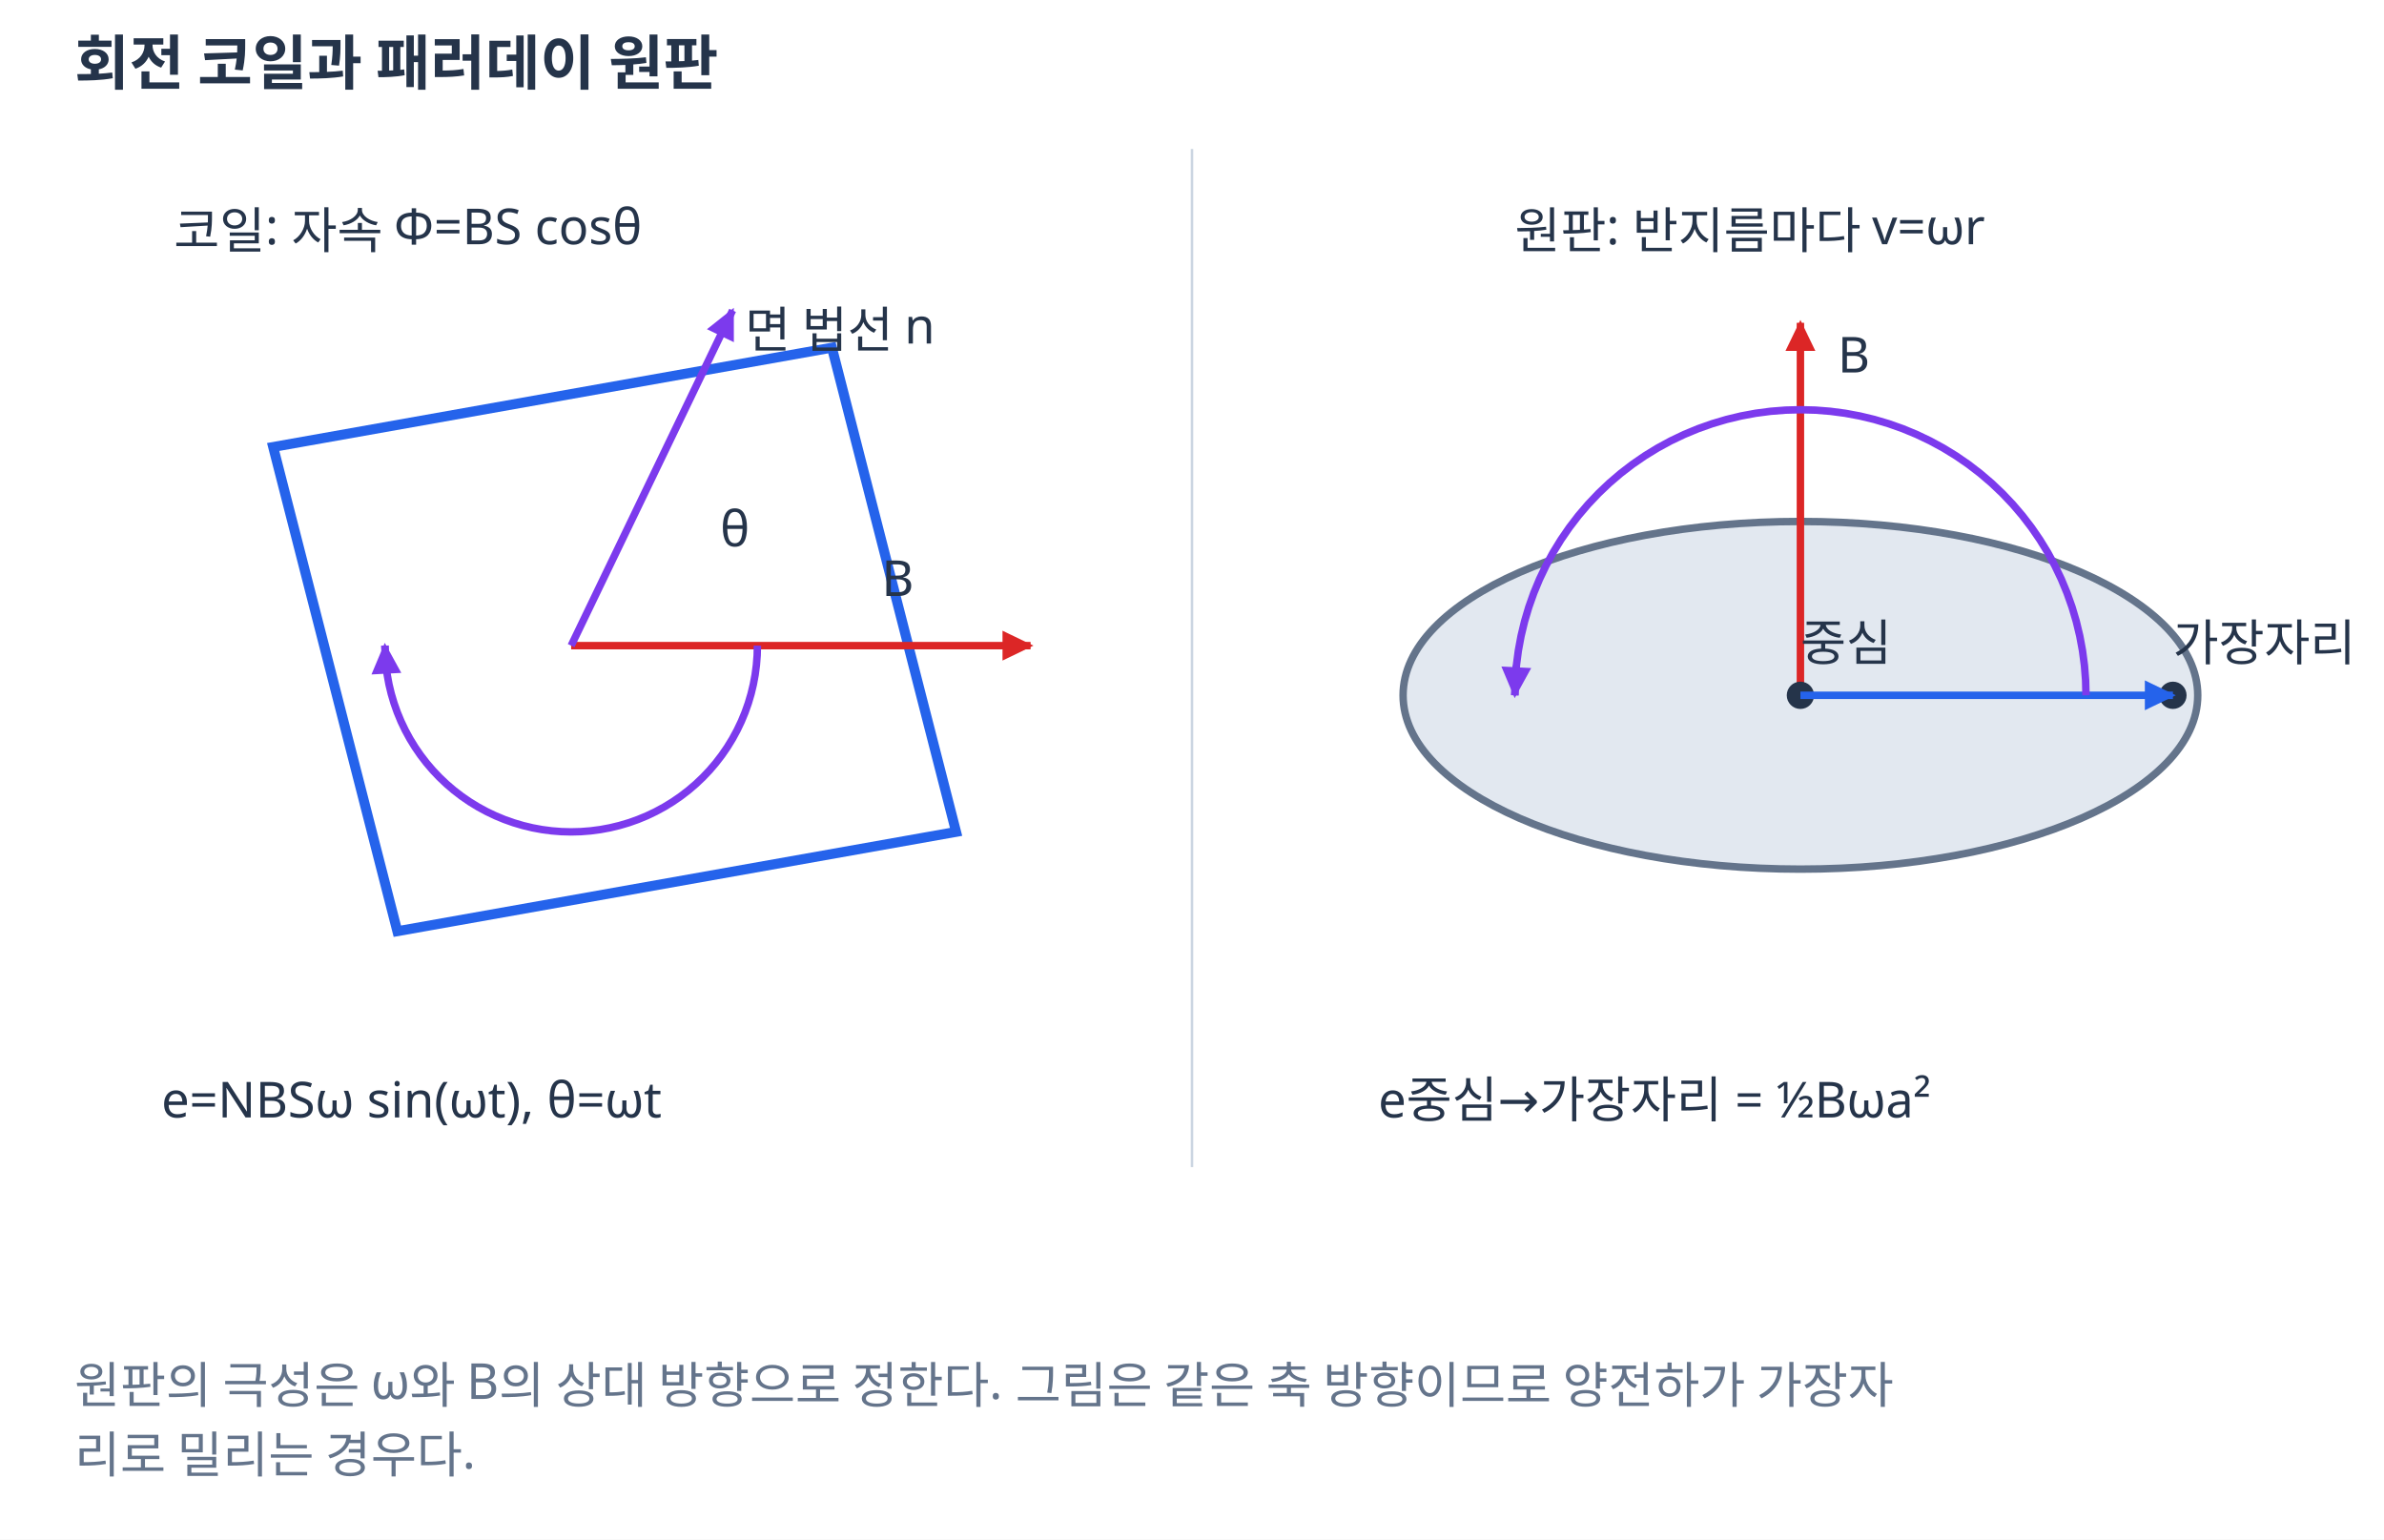
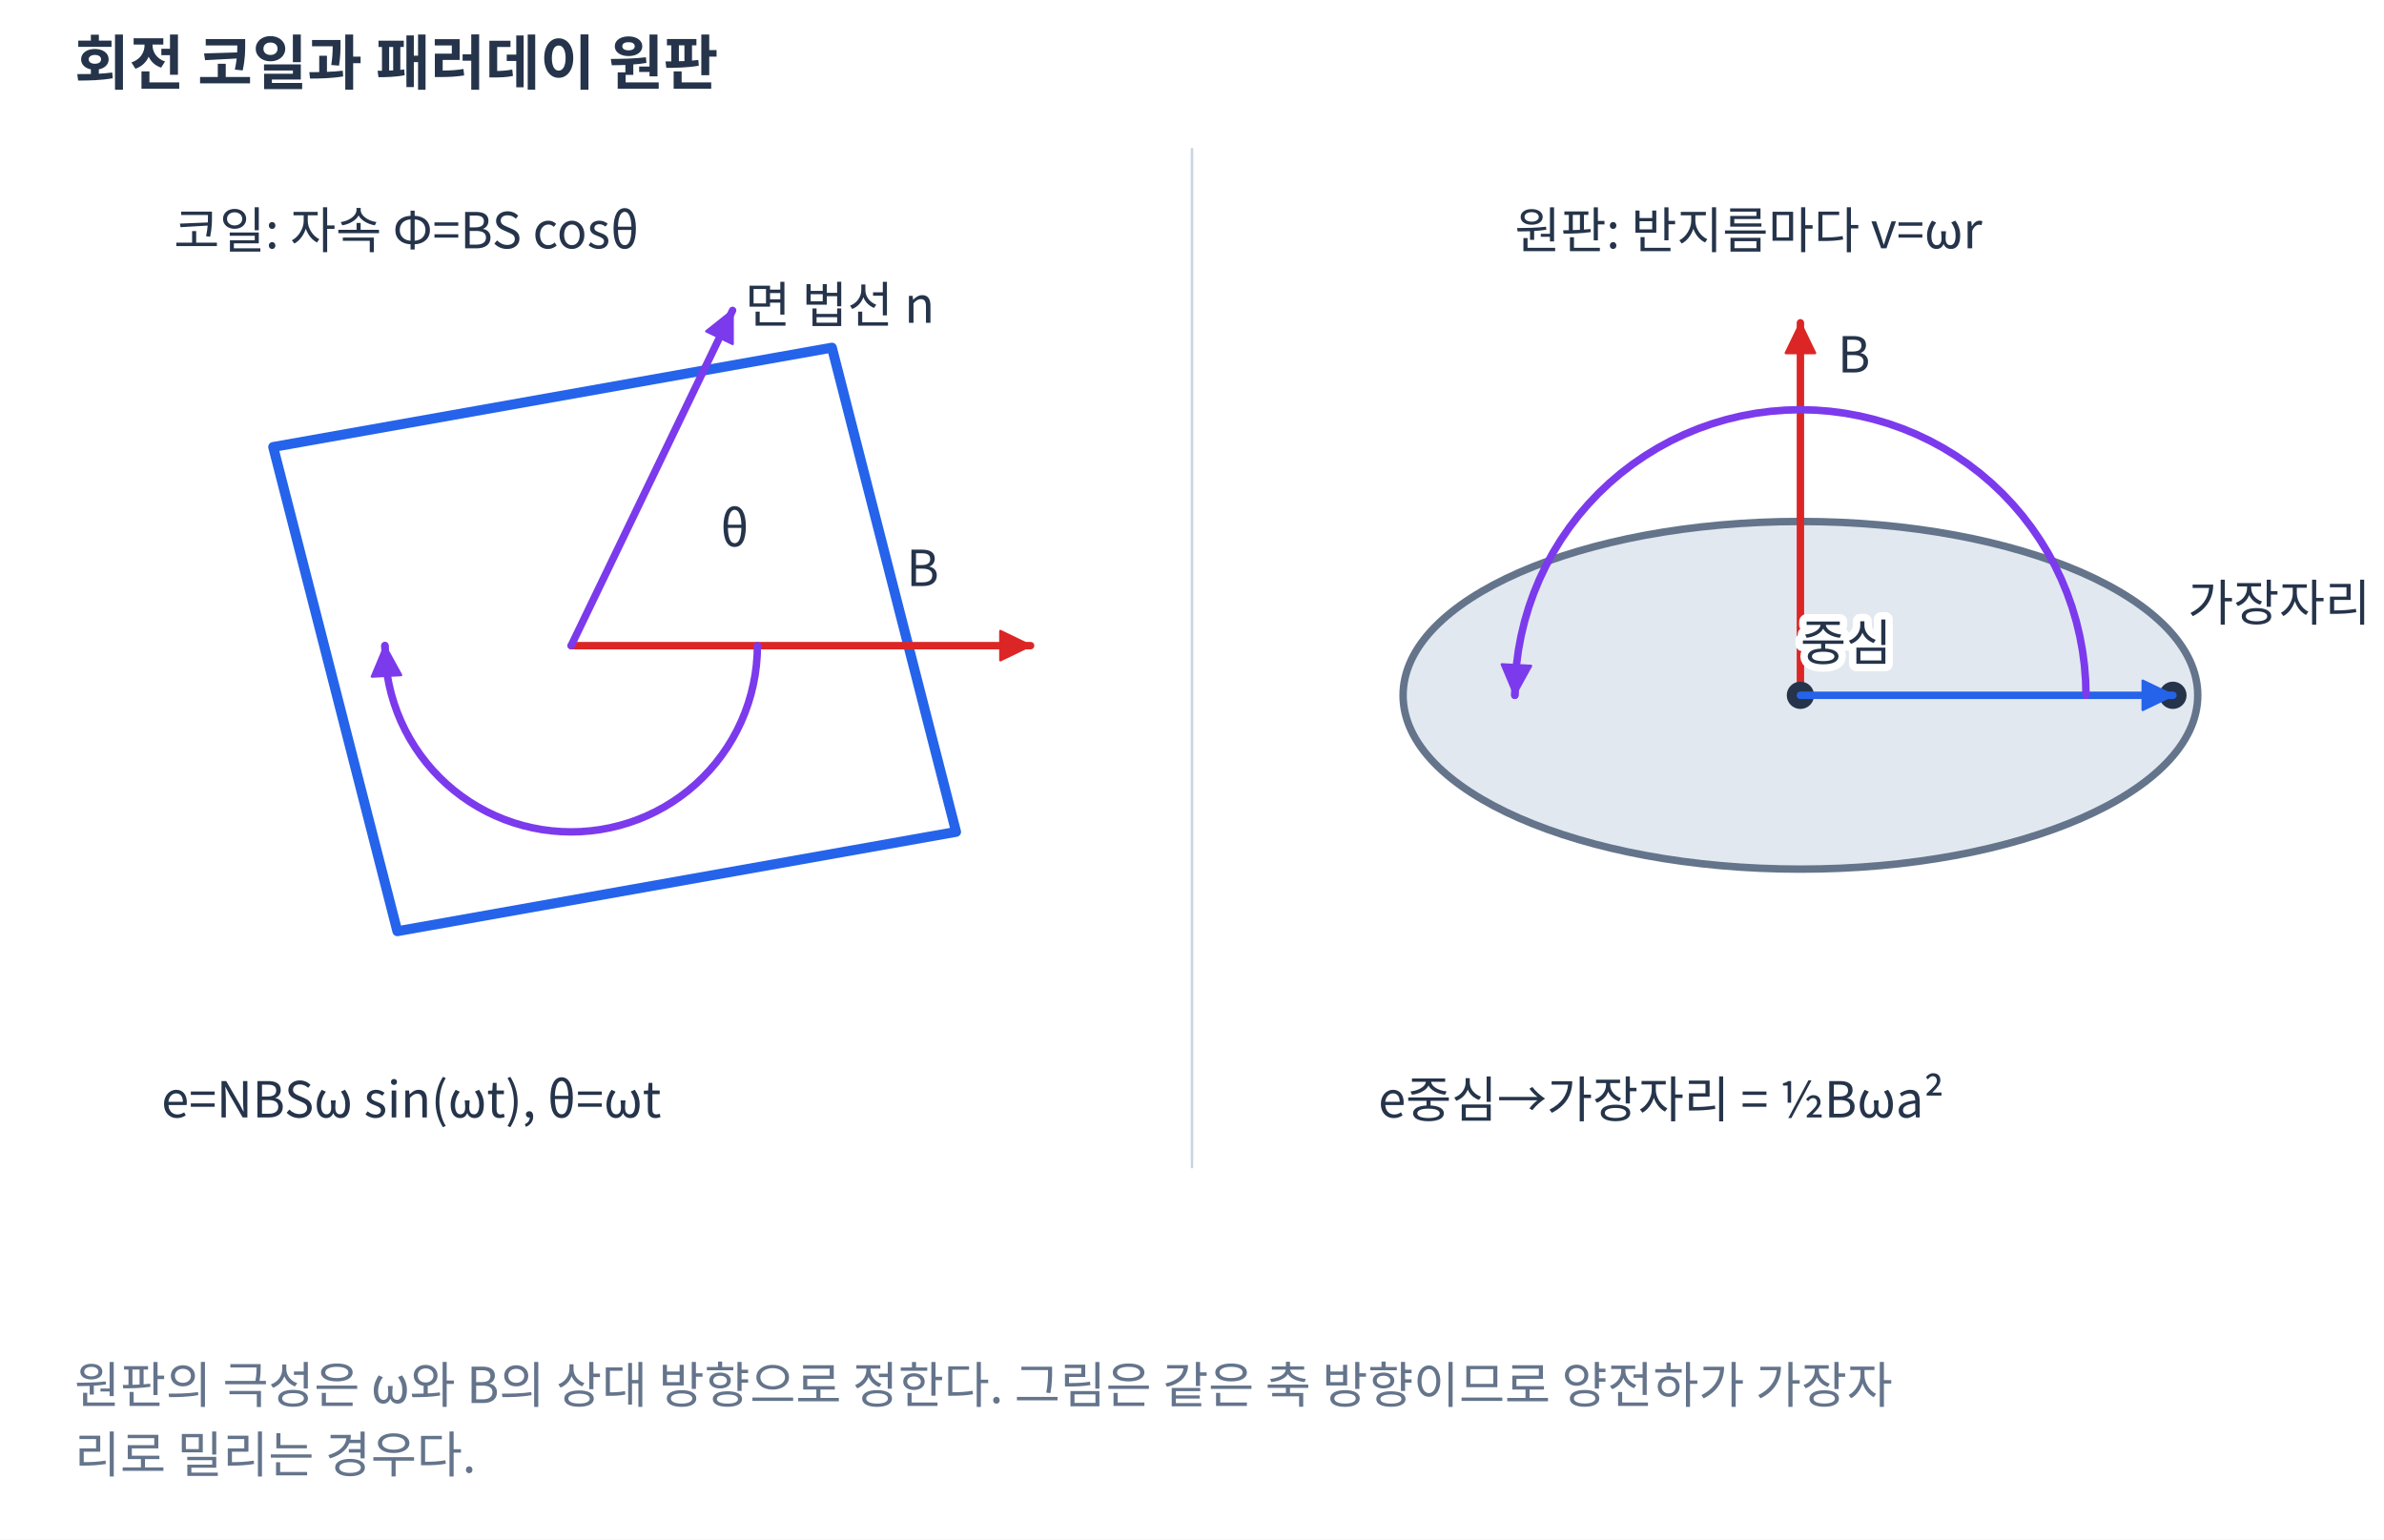
<svg xmlns="http://www.w3.org/2000/svg" width="960" height="620" viewBox="0 0 960 620">
  <rect width="100%" height="100%" fill="white" />
-   <text x="30" y="34" font-family="Noto, Noto Sans KR, Malgun Gothic, sans-serif" font-size="24" fill="#25344A" text-anchor="start" font-weight="700">회전 코일과 패러데이 원판</text>
-   <line x1="480" y1="60" x2="480" y2="470" stroke="#CBD5E1" stroke-width="1" />
-   <polygon points="110,180 335,140 385,335 160,375" stroke="#2563EB" stroke-width="4" fill="none" />
-   <line x1="230" y1="260" x2="415" y2="260" stroke="#DC2626" stroke-width="3" />
-   <polygon points="415,260 404.195,265.22 404.195,254.78" stroke="#DC2626" stroke-width="1" fill="#DC2626" />
-   <line x1="230" y1="260" x2="295" y2="125" stroke="#7C3AED" stroke-width="3" />
-   <polygon points="295,125 295.015,137 285.61,132.471" stroke="#7C3AED" stroke-width="1" fill="#7C3AED" />
-   <text x="355" y="240" font-family="Noto, Noto Sans KR, Malgun Gothic, sans-serif" font-size="20" fill="#25344A" text-anchor="start" font-weight="400">B</text>
-   <text x="300" y="140" font-family="Noto, Noto Sans KR, Malgun Gothic, sans-serif" font-size="20" fill="#25344A" text-anchor="start" font-weight="400">면 법선 n</text>
-   <text x="290" y="220" font-family="Noto, Noto Sans KR, Malgun Gothic, sans-serif" font-size="20" fill="#25344A" text-anchor="start" font-weight="400">θ</text>
-   <polyline points="305.0,260.0 304.897,263.925 304.589,267.84 304.077,271.733 303.361,275.593 302.444,279.411 301.329,283.176 300.019,286.878 298.516,290.505 296.825,294.049 294.952,297.5 292.9,300.848 290.676,304.084 288.286,307.199 285.736,310.185 283.033,313.033 280.185,315.736 277.199,318.286 274.084,320.676 270.848,322.9 267.5,324.952 264.049,326.825 260.505,328.516 256.878,330.019 253.176,331.329 249.411,332.444 245.593,333.361 241.733,334.077 237.84,334.589 233.925,334.897 230,335.0 226.075,334.897 222.16,334.589 218.267,334.077 214.407,333.361 210.589,332.444 206.824,331.329 203.122,330.019 199.495,328.516 195.951,326.825 192.5,324.952 189.152,322.9 185.916,320.676 182.801,318.286 179.815,315.736 176.967,313.033 174.264,310.185 171.714,307.199 169.324,304.084 167.1,300.848 165.048,297.5 163.175,294.049 161.484,290.505 159.981,286.878 158.671,283.176 157.556,279.411 156.639,275.593 155.923,271.733 155.411,267.84 155.103,263.925 155.0,260" stroke="#7C3AED" stroke-width="3" fill="none" />
-   <line x1="155.411" y1="267.84" x2="155.0" y2="260" stroke="#7C3AED" stroke-width="3" />
-   <polygon points="155.0,260 160.778,270.517 150.353,271.064" stroke="#7C3AED" stroke-width="1" fill="#7C3AED" />
-   <text x="70" y="100" font-family="Noto, Noto Sans KR, Malgun Gothic, sans-serif" font-size="20" fill="#25344A" text-anchor="start" font-weight="400">코일: 자속 Φ=BS cosθ</text>
-   <text x="65" y="450" font-family="Noto, Noto Sans KR, Malgun Gothic, sans-serif" font-size="20" fill="#25344A" text-anchor="start" font-weight="400">e=NBSω sin(ωt),  θ=ωt</text>
+   <line x1="480" y1="60" x2="480" y2="470" stroke="#CBD5E1" stroke-width="1" stroke-linecap="round" stroke-linejoin="round" />
+   <polygon points="110,180 335,140 385,335 160,375" stroke="#2563EB" stroke-width="4" fill="none" stroke-linecap="round" stroke-linejoin="round" />
+   <line x1="230" y1="260" x2="415" y2="260" stroke="#DC2626" stroke-width="3" stroke-linecap="round" stroke-linejoin="round" />
+   <polygon points="415,260 402.844,265.872 402.844,254.128" stroke="#DC2626" stroke-width="1" fill="#DC2626" stroke-linecap="round" stroke-linejoin="round" />
+   <line x1="230" y1="260" x2="295" y2="125" stroke="#7C3AED" stroke-width="3" stroke-linecap="round" stroke-linejoin="round" />
+   <polygon points="295,125 295.017,138.5 284.436,133.405" stroke="#7C3AED" stroke-width="1" fill="#7C3AED" stroke-linecap="round" stroke-linejoin="round" />
+   <polyline points="305.0,260.0 304.897,263.925 304.589,267.84 304.077,271.733 303.361,275.593 302.444,279.411 301.329,283.176 300.019,286.878 298.516,290.505 296.825,294.049 294.952,297.5 292.9,300.848 290.676,304.084 288.286,307.199 285.736,310.185 283.033,313.033 280.185,315.736 277.199,318.286 274.084,320.676 270.848,322.9 267.5,324.952 264.049,326.825 260.505,328.516 256.878,330.019 253.176,331.329 249.411,332.444 245.593,333.361 241.733,334.077 237.84,334.589 233.925,334.897 230,335.0 226.075,334.897 222.16,334.589 218.267,334.077 214.407,333.361 210.589,332.444 206.824,331.329 203.122,330.019 199.495,328.516 195.951,326.825 192.5,324.952 189.152,322.9 185.916,320.676 182.801,318.286 179.815,315.736 176.967,313.033 174.264,310.185 171.714,307.199 169.324,304.084 167.1,300.848 165.048,297.5 163.175,294.049 161.484,290.505 159.981,286.878 158.671,283.176 157.556,279.411 156.639,275.593 155.923,271.733 155.411,267.84 155.103,263.925 155.0,260" stroke="#7C3AED" stroke-width="3" fill="none" stroke-linecap="round" stroke-linejoin="round" />
+   <line x1="155.411" y1="267.84" x2="155.0" y2="260" stroke="#7C3AED" stroke-width="3" stroke-linecap="round" stroke-linejoin="round" />
+   <polygon points="155.0,260 161.5,271.832 149.772,272.447" stroke="#7C3AED" stroke-width="1" fill="#7C3AED" stroke-linecap="round" stroke-linejoin="round" />
  <ellipse cx="725" cy="280" rx="160" ry="70" fill="#E2E8F0" stroke="#64748B" stroke-width="3" />
-   <line x1="725" y1="280" x2="725" y2="130" stroke="#DC2626" stroke-width="3" />
-   <polygon points="725,130 730.22,140.805 719.78,140.805" stroke="#DC2626" stroke-width="1" fill="#DC2626" />
-   <text x="740" y="150" font-family="Noto, Noto Sans KR, Malgun Gothic, sans-serif" font-size="20" fill="#25344A" text-anchor="start" font-weight="400">B</text>
+   <line x1="725" y1="280" x2="725" y2="130" stroke="#DC2626" stroke-width="3" stroke-linecap="round" stroke-linejoin="round" />
+   <polygon points="725,130 730.872,142.156 719.128,142.156" stroke="#DC2626" stroke-width="1" fill="#DC2626" stroke-linecap="round" stroke-linejoin="round" />
  <circle cx="725" cy="280" r="5" fill="#25344A" stroke="#25344A" stroke-width="1" />
-   <text x="725" y="266" font-family="Noto, Noto Sans KR, Malgun Gothic, sans-serif" font-size="20" fill="#25344A" text-anchor="start" font-weight="400">중심</text>
  <circle cx="875" cy="280" r="5" fill="#25344A" stroke="#25344A" stroke-width="1" />
-   <text x="875" y="266" font-family="Noto, Noto Sans KR, Malgun Gothic, sans-serif" font-size="20" fill="#25344A" text-anchor="start" font-weight="400">가장자리</text>
-   <line x1="725" y1="280" x2="875" y2="280" stroke="#2563EB" stroke-width="3" />
-   <polygon points="875,280 864.195,285.22 864.195,274.78" stroke="#2563EB" stroke-width="1" fill="#2563EB" />
-   <polyline points="840.0,280.0 839.842,273.981 839.37,267.979 838.584,262.01 837.487,256.09 836.081,250.236 834.371,244.463 832.362,238.788 830.058,233.225 827.466,227.791 824.593,222.5 821.447,217.367 818.037,212.405 814.372,207.628 810.462,203.05 806.317,198.683 801.95,194.538 797.372,190.628 792.595,186.963 787.633,183.553 782.5,180.407 777.209,177.534 771.775,174.942 766.212,172.638 760.537,170.629 754.764,168.919 748.91,167.513 742.99,166.416 737.021,165.63 731.019,165.158 725.0,165.0 718.981,165.158 712.979,165.63 707.01,166.416 701.09,167.513 695.236,168.919 689.463,170.629 683.788,172.638 678.225,174.942 672.791,177.534 667.5,180.407 662.367,183.553 657.405,186.963 652.628,190.628 648.05,194.538 643.683,198.683 639.538,203.05 635.628,207.628 631.963,212.405 628.553,217.367 625.407,222.5 622.534,227.791 619.942,233.225 617.638,238.788 615.629,244.463 613.919,250.236 612.513,256.09 611.416,262.01 610.63,267.979 610.158,273.981 610.0,280" stroke="#7C3AED" stroke-width="3" fill="none" />
-   <line x1="610.63" y1="267.979" x2="610.0" y2="280" stroke="#7C3AED" stroke-width="3" />
-   <polygon points="610.0,280 605.353,268.936 615.778,269.483" stroke="#7C3AED" stroke-width="1" fill="#7C3AED" />
-   <text x="610" y="100" font-family="Noto, Noto Sans KR, Malgun Gothic, sans-serif" font-size="20" fill="#25344A" text-anchor="start" font-weight="400">원판: 반지름마다 v=ωr</text>
-   <text x="555" y="450" font-family="Noto, Noto Sans KR, Malgun Gothic, sans-serif" font-size="20" fill="#25344A" text-anchor="start" font-weight="400">e중심→가장자리 = ½Bωa²</text>
-   <text x="30" y="565" font-family="Noto, Noto Sans KR, Malgun Gothic, sans-serif" font-size="20" fill="#64748B" text-anchor="start" font-weight="400">원판의 극성은 ω와 B의 상대 방향으로 정한다. 그림은 같은 축 방향이므로 양전하가 가장자</text>
-   <text x="30" y="593" font-family="Noto, Noto Sans KR, Malgun Gothic, sans-serif" font-size="20" fill="#64748B" text-anchor="start" font-weight="400">리로 밀리는 경우다.</text>
+   <line x1="725" y1="280" x2="875" y2="280" stroke="#2563EB" stroke-width="3" stroke-linecap="round" stroke-linejoin="round" />
+   <polygon points="875,280 862.844,285.872 862.844,274.128" stroke="#2563EB" stroke-width="1" fill="#2563EB" stroke-linecap="round" stroke-linejoin="round" />
+   <polyline points="840.0,280.0 839.842,273.981 839.37,267.979 838.584,262.01 837.487,256.09 836.081,250.236 834.371,244.463 832.362,238.788 830.058,233.225 827.466,227.791 824.593,222.5 821.447,217.367 818.037,212.405 814.372,207.628 810.462,203.05 806.317,198.683 801.95,194.538 797.372,190.628 792.595,186.963 787.633,183.553 782.5,180.407 777.209,177.534 771.775,174.942 766.212,172.638 760.537,170.629 754.764,168.919 748.91,167.513 742.99,166.416 737.021,165.63 731.019,165.158 725.0,165.0 718.981,165.158 712.979,165.63 707.01,166.416 701.09,167.513 695.236,168.919 689.463,170.629 683.788,172.638 678.225,174.942 672.791,177.534 667.5,180.407 662.367,183.553 657.405,186.963 652.628,190.628 648.05,194.538 643.683,198.683 639.538,203.05 635.628,207.628 631.963,212.405 628.553,217.367 625.407,222.5 622.534,227.791 619.942,233.225 617.638,238.788 615.629,244.463 613.919,250.236 612.513,256.09 611.416,262.01 610.63,267.979 610.158,273.981 610.0,280" stroke="#7C3AED" stroke-width="3" fill="none" stroke-linecap="round" stroke-linejoin="round" />
+   <line x1="610.63" y1="267.979" x2="610.0" y2="280" stroke="#7C3AED" stroke-width="3" stroke-linecap="round" stroke-linejoin="round" />
+   <polygon points="610.0,280 604.772,267.553 616.5,268.168" stroke="#7C3AED" stroke-width="1" fill="#7C3AED" stroke-linecap="round" stroke-linejoin="round" />
+   <text x="30" y="34" font-family="Noto, Noto Sans KR, Noto Sans CJK KR, Source Han Sans K, Apple SD Gothic Neo, Malgun Gothic, sans-serif" font-size="24" text-anchor="start" font-weight="700" fill="white" stroke="white" stroke-width="6" stroke-linejoin="round" aria-hidden="true">회전 코일과 패러데이 원판</text>
+   <text x="30" y="34" font-family="Noto, Noto Sans KR, Noto Sans CJK KR, Source Han Sans K, Apple SD Gothic Neo, Malgun Gothic, sans-serif" font-size="24" text-anchor="start" font-weight="700" fill="#25344A">회전 코일과 패러데이 원판</text>
+   <text x="365" y="236" font-family="Noto, Noto Sans KR, Noto Sans CJK KR, Source Han Sans K, Apple SD Gothic Neo, Malgun Gothic, sans-serif" font-size="20" text-anchor="start" font-weight="400" fill="white" stroke="white" stroke-width="6" stroke-linejoin="round" aria-hidden="true">B</text>
+   <text x="365" y="236" font-family="Noto, Noto Sans KR, Noto Sans CJK KR, Source Han Sans K, Apple SD Gothic Neo, Malgun Gothic, sans-serif" font-size="20" text-anchor="start" font-weight="400" fill="#25344A">B</text>
+   <text x="300" y="130" font-family="Noto, Noto Sans KR, Noto Sans CJK KR, Source Han Sans K, Apple SD Gothic Neo, Malgun Gothic, sans-serif" font-size="20" text-anchor="start" font-weight="400" fill="white" stroke="white" stroke-width="6" stroke-linejoin="round" aria-hidden="true">면 법선 n</text>
+   <text x="300" y="130" font-family="Noto, Noto Sans KR, Noto Sans CJK KR, Source Han Sans K, Apple SD Gothic Neo, Malgun Gothic, sans-serif" font-size="20" text-anchor="start" font-weight="400" fill="#25344A">면 법선 n</text>
+   <text x="290" y="220" font-family="Noto, Noto Sans KR, Noto Sans CJK KR, Source Han Sans K, Apple SD Gothic Neo, Malgun Gothic, sans-serif" font-size="20" text-anchor="start" font-weight="400" fill="white" stroke="white" stroke-width="6" stroke-linejoin="round" aria-hidden="true">θ</text>
+   <text x="290" y="220" font-family="Noto, Noto Sans KR, Noto Sans CJK KR, Source Han Sans K, Apple SD Gothic Neo, Malgun Gothic, sans-serif" font-size="20" text-anchor="start" font-weight="400" fill="#25344A">θ</text>
+   <text x="70" y="100" font-family="Noto, Noto Sans KR, Noto Sans CJK KR, Source Han Sans K, Apple SD Gothic Neo, Malgun Gothic, sans-serif" font-size="20" text-anchor="start" font-weight="400" fill="white" stroke="white" stroke-width="6" stroke-linejoin="round" aria-hidden="true">코일: 자속 Φ=BS cosθ</text>
+   <text x="70" y="100" font-family="Noto, Noto Sans KR, Noto Sans CJK KR, Source Han Sans K, Apple SD Gothic Neo, Malgun Gothic, sans-serif" font-size="20" text-anchor="start" font-weight="400" fill="#25344A">코일: 자속 Φ=BS cosθ</text>
+   <text x="65" y="450" font-family="Noto, Noto Sans KR, Noto Sans CJK KR, Source Han Sans K, Apple SD Gothic Neo, Malgun Gothic, sans-serif" font-size="20" text-anchor="start" font-weight="400" fill="white" stroke="white" stroke-width="6" stroke-linejoin="round" aria-hidden="true">e=NBSω sin(ωt),  θ=ωt</text>
+   <text x="65" y="450" font-family="Noto, Noto Sans KR, Noto Sans CJK KR, Source Han Sans K, Apple SD Gothic Neo, Malgun Gothic, sans-serif" font-size="20" text-anchor="start" font-weight="400" fill="#25344A">e=NBSω sin(ωt),  θ=ωt</text>
+   <text x="740" y="150" font-family="Noto, Noto Sans KR, Noto Sans CJK KR, Source Han Sans K, Apple SD Gothic Neo, Malgun Gothic, sans-serif" font-size="20" text-anchor="start" font-weight="400" fill="white" stroke="white" stroke-width="6" stroke-linejoin="round" aria-hidden="true">B</text>
+   <text x="740" y="150" font-family="Noto, Noto Sans KR, Noto Sans CJK KR, Source Han Sans K, Apple SD Gothic Neo, Malgun Gothic, sans-serif" font-size="20" text-anchor="start" font-weight="400" fill="#25344A">B</text>
+   <text x="725" y="266" font-family="Noto, Noto Sans KR, Noto Sans CJK KR, Source Han Sans K, Apple SD Gothic Neo, Malgun Gothic, sans-serif" font-size="20" text-anchor="start" font-weight="400" fill="white" stroke="white" stroke-width="6" stroke-linejoin="round" aria-hidden="true">중심</text>
+   <text x="725" y="266" font-family="Noto, Noto Sans KR, Noto Sans CJK KR, Source Han Sans K, Apple SD Gothic Neo, Malgun Gothic, sans-serif" font-size="20" text-anchor="start" font-weight="400" fill="#25344A">중심</text>
+   <text x="881" y="250" font-family="Noto, Noto Sans KR, Noto Sans CJK KR, Source Han Sans K, Apple SD Gothic Neo, Malgun Gothic, sans-serif" font-size="20" text-anchor="start" font-weight="400" fill="white" stroke="white" stroke-width="6" stroke-linejoin="round" aria-hidden="true">가장자리</text>
+   <text x="881" y="250" font-family="Noto, Noto Sans KR, Noto Sans CJK KR, Source Han Sans K, Apple SD Gothic Neo, Malgun Gothic, sans-serif" font-size="20" text-anchor="start" font-weight="400" fill="#25344A">가장자리</text>
+   <text x="610" y="100" font-family="Noto, Noto Sans KR, Noto Sans CJK KR, Source Han Sans K, Apple SD Gothic Neo, Malgun Gothic, sans-serif" font-size="20" text-anchor="start" font-weight="400" fill="white" stroke="white" stroke-width="6" stroke-linejoin="round" aria-hidden="true">원판: 반지름마다 v=ωr</text>
+   <text x="610" y="100" font-family="Noto, Noto Sans KR, Noto Sans CJK KR, Source Han Sans K, Apple SD Gothic Neo, Malgun Gothic, sans-serif" font-size="20" text-anchor="start" font-weight="400" fill="#25344A">원판: 반지름마다 v=ωr</text>
+   <text x="555" y="450" font-family="Noto, Noto Sans KR, Noto Sans CJK KR, Source Han Sans K, Apple SD Gothic Neo, Malgun Gothic, sans-serif" font-size="20" text-anchor="start" font-weight="400" fill="white" stroke="white" stroke-width="6" stroke-linejoin="round" aria-hidden="true">e중심→가장자리 = ½Bωa²</text>
+   <text x="555" y="450" font-family="Noto, Noto Sans KR, Noto Sans CJK KR, Source Han Sans K, Apple SD Gothic Neo, Malgun Gothic, sans-serif" font-size="20" text-anchor="start" font-weight="400" fill="#25344A">e중심→가장자리 = ½Bωa²</text>
+   <text x="30" y="565" font-family="Noto, Noto Sans KR, Noto Sans CJK KR, Source Han Sans K, Apple SD Gothic Neo, Malgun Gothic, sans-serif" font-size="20" text-anchor="start" font-weight="400" fill="white" stroke="white" stroke-width="6" stroke-linejoin="round" aria-hidden="true">원판의 극성은 ω와 B의 상대 방향으로 정한다. 그림은 같은 축 방향이므로 양전하가 가장자</text>
+   <text x="30" y="565" font-family="Noto, Noto Sans KR, Noto Sans CJK KR, Source Han Sans K, Apple SD Gothic Neo, Malgun Gothic, sans-serif" font-size="20" text-anchor="start" font-weight="400" fill="#64748B">원판의 극성은 ω와 B의 상대 방향으로 정한다. 그림은 같은 축 방향이므로 양전하가 가장자</text>
+   <text x="30" y="593" font-family="Noto, Noto Sans KR, Noto Sans CJK KR, Source Han Sans K, Apple SD Gothic Neo, Malgun Gothic, sans-serif" font-size="20" text-anchor="start" font-weight="400" fill="white" stroke="white" stroke-width="6" stroke-linejoin="round" aria-hidden="true">리로 밀리는 경우다.</text>
+   <text x="30" y="593" font-family="Noto, Noto Sans KR, Noto Sans CJK KR, Source Han Sans K, Apple SD Gothic Neo, Malgun Gothic, sans-serif" font-size="20" text-anchor="start" font-weight="400" fill="#64748B">리로 밀리는 경우다.</text>
</svg>
